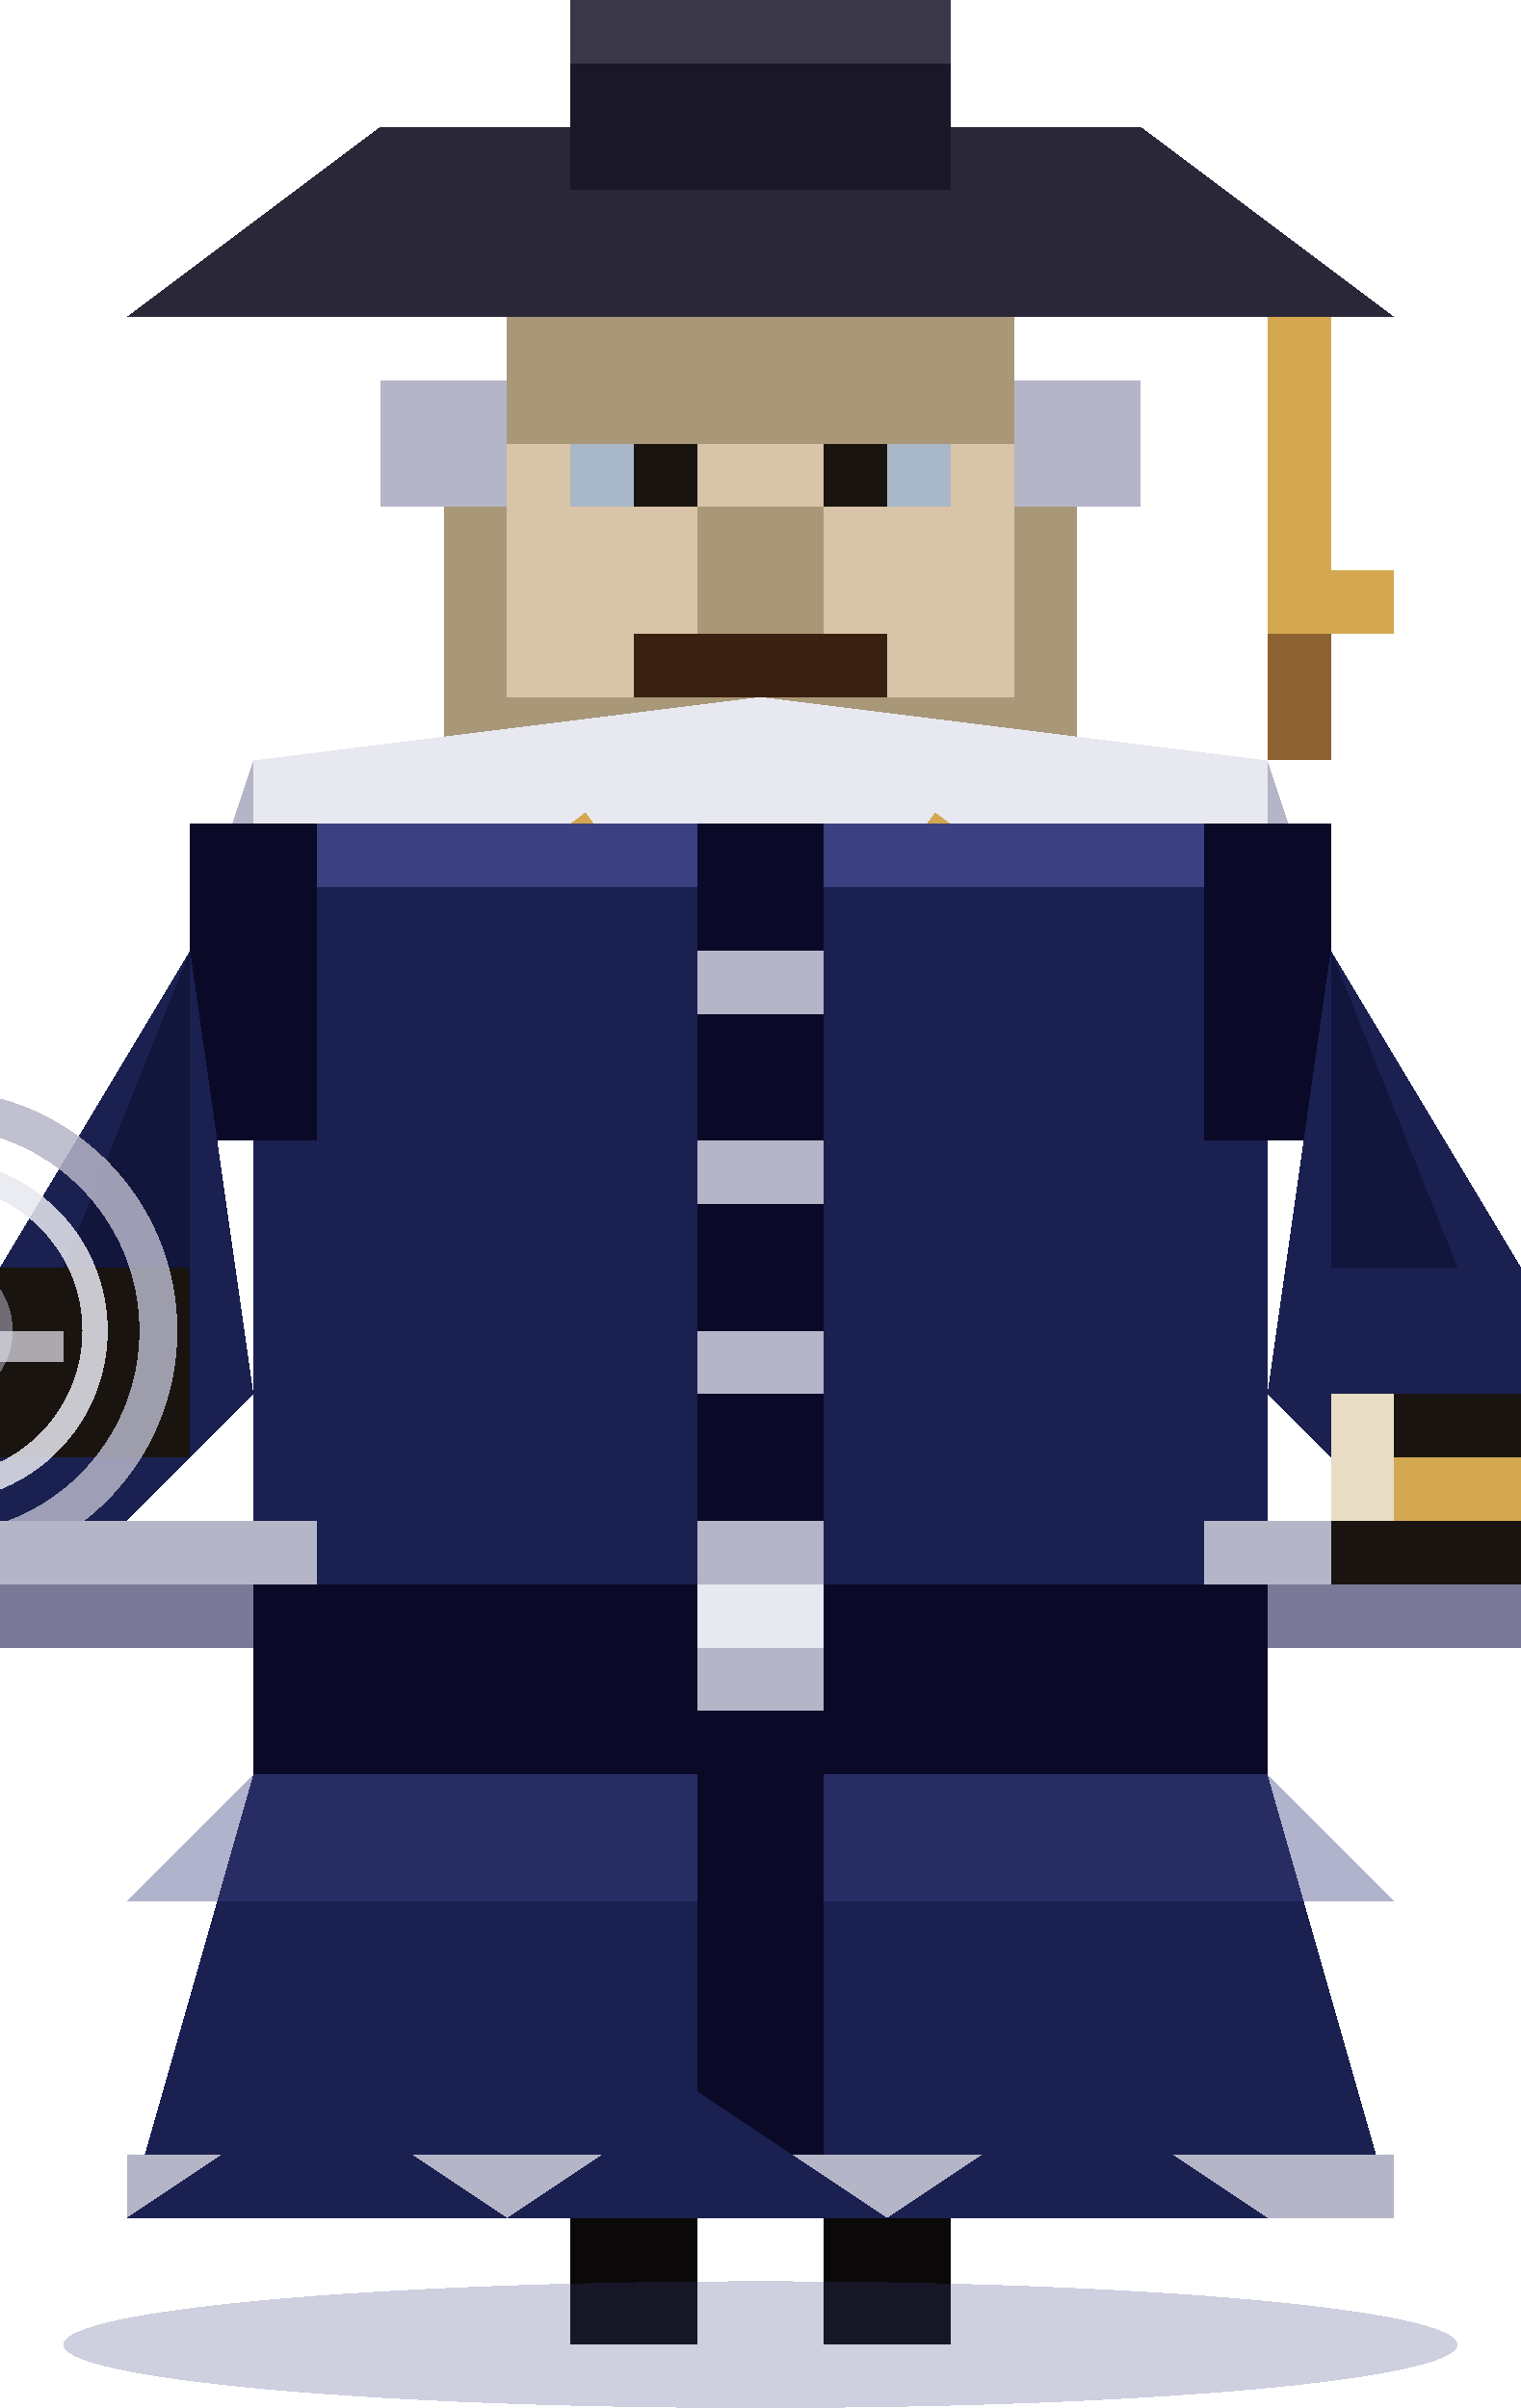
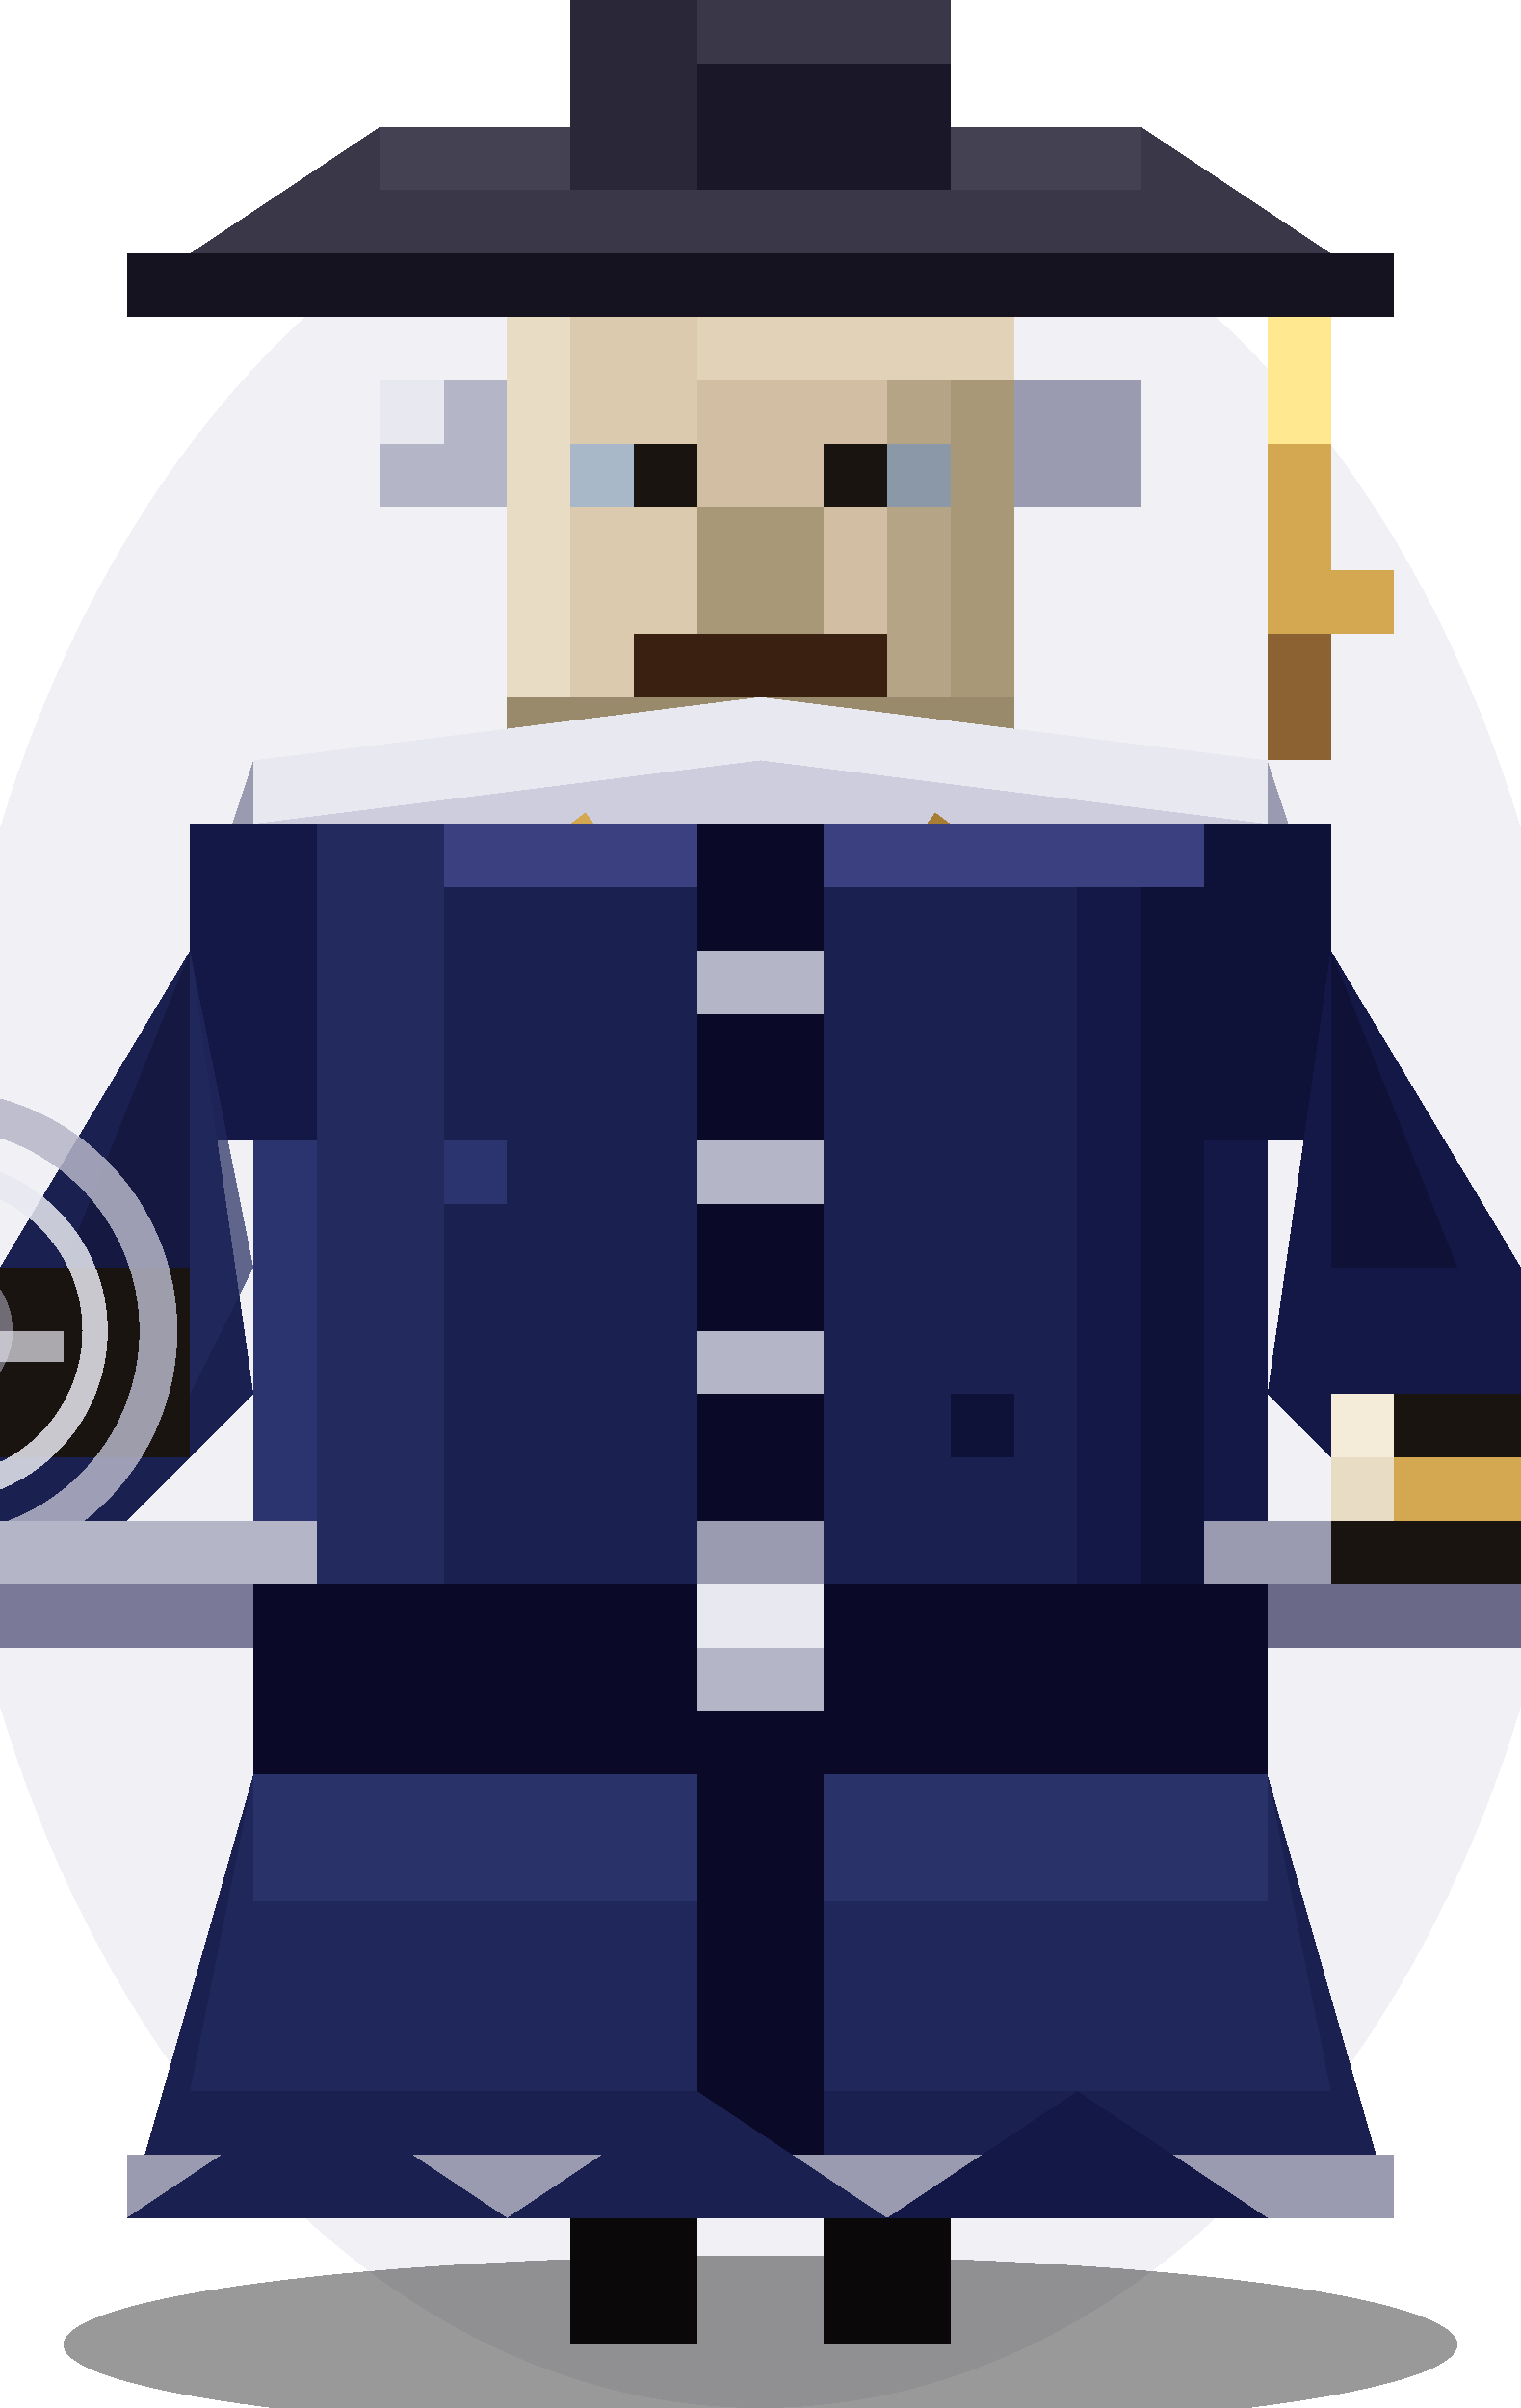
<svg xmlns="http://www.w3.org/2000/svg" viewBox="0 0 24 38" shape-rendering="crispEdges" preserveAspectRatio="xMidYMax meet" aria-label="The Magistrate">
-   <polygon points="6,2 18,2 22,5 2,5" fill="#1a1828" />
-   <polygon points="6,2 18,2 22,5 2,5" fill="#3a3848" opacity="0.5" />
+   <ellipse cx="12" cy="20" rx="13" ry="18" fill="#3a4080" opacity="0.08" />
+   <ellipse cx="12" cy="37" rx="11" ry="1.4" fill="#000" opacity="0.4" />
+   <polygon points="6,2 18,2 22,5 2,5" fill="#2a2838" />
+   <polygon points="6,2 18,2 21,4 3,4" fill="#3a3848" />
+   <polygon points="6,2 18,2 18,3 6,3" fill="#4a4858" opacity="0.6" />
+   <rect x="2" y="4" width="20" height="1" fill="#15131f" />
  <rect x="9" y="0" width="6" height="3" fill="#1a1828" />
  <rect x="9" y="0" width="6" height="1" fill="#3a3848" />
+   <rect x="9" y="0" width="2" height="3" fill="#2a2838" />
  <rect x="11" y="-2" width="2" height="2" fill="#8c6232" />
  <circle cx="12" cy="-2" r="1.5" fill="#d4a850" />
  <circle cx="12" cy="-2" r="0.7" fill="#ffe890" />
  <rect x="20" y="5" width="1" height="4" fill="#d4a850" />
+   <rect x="20" y="5" width="1" height="2" fill="#ffe890" />
  <rect x="20" y="9" width="2" height="1" fill="#d4a850" />
  <rect x="20" y="10" width="1" height="2" fill="#8c6232" />
-   <rect x="8" y="5" width="8" height="7" fill="#d8c4a8" />
-   <rect x="8" y="5" width="8" height="1" fill="#a89878" />
-   <rect x="8" y="11" width="8" height="1" fill="#a89878" />
-   <rect x="7" y="6" width="1" height="6" fill="#a89878" />
-   <rect x="16" y="6" width="1" height="6" fill="#a89878" />
+   <rect x="8" y="5" width="8" height="7" fill="#d2bea2" />
+   <rect x="8" y="5" width="8" height="1" fill="#e2d2b8" />
+   <rect x="8" y="5" width="3" height="7" fill="#dccaae" />
+   <rect x="8" y="5" width="1" height="6" fill="#e8dcc4" />
+   <rect x="14" y="6" width="2" height="6" fill="#b6a486" />
+   <rect x="15" y="6" width="1" height="6" fill="#a89878" />
+   <rect x="8" y="11" width="8" height="1" fill="#9a8a6c" />
  <rect x="6" y="6" width="2" height="2" fill="#b5b5c8" />
-   <rect x="16" y="6" width="2" height="2" fill="#b5b5c8" />
+   <rect x="16" y="6" width="2" height="2" fill="#9a9ab0" />
+   <rect x="6" y="6" width="1" height="1" fill="#e8e8f0" />
  <rect x="9" y="7" width="2" height="1" fill="#1a1410" />
  <rect x="13" y="7" width="2" height="1" fill="#1a1410" />
  <rect x="9" y="7" width="1" height="1" fill="#a8b8c8" />
-   <rect x="14" y="7" width="1" height="1" fill="#a8b8c8" />
-   <rect x="8" y="6" width="8" height="1" fill="#a89878" />
+   <rect x="14" y="7" width="1" height="1" fill="#8a98a8" />
  <rect x="11" y="8" width="2" height="2" fill="#a89878" />
  <rect x="10" y="10" width="4" height="1" fill="#3a2010" />
-   <polygon points="4,12 12,11 20,12 21,15 3,15" fill="#b5b5c8" />
+   <polygon points="4,12 12,11 20,12 21,15 3,15" fill="#9a9ab0" />
  <polygon points="4,12 12,11 20,12 20,13 4,13" fill="#e8e8f0" />
+   <polygon points="4,13 12,12 20,13 20,14 4,14" fill="#c2c2d4" opacity="0.7" />
  <line x1="9" y1="13" x2="12" y2="17" stroke="#d4a850" stroke-width="0.6" />
-   <line x1="15" y1="13" x2="12" y2="17" stroke="#d4a850" stroke-width="0.6" />
+   <line x1="15" y1="13" x2="12" y2="17" stroke="#a87e34" stroke-width="0.6" />
  <rect x="11" y="17" width="3" height="3" fill="#d4a850" />
  <rect x="11" y="17" width="3" height="1" fill="#ffe890" />
+   <rect x="11" y="17" width="1" height="1" fill="#fff4c8" />
  <rect x="12" y="18" width="1" height="1" fill="#5a3c1c" />
  <rect x="4" y="13" width="16" height="15" fill="#1a2050" />
  <rect x="4" y="13" width="16" height="1" fill="#3a4080" />
+   <rect x="4" y="13" width="3" height="15" fill="#222a5e" />
+   <rect x="4" y="13" width="1" height="15" fill="#2c3470" />
+   <rect x="17" y="14" width="3" height="14" fill="#141846" />
+   <rect x="18" y="14" width="1" height="14" fill="#0e1138" />
+   <rect x="11" y="13" width="2" height="15" fill="#0a0a28" />
  <rect x="4" y="27" width="16" height="1" fill="#0a0a28" />
-   <rect x="11" y="13" width="2" height="15" fill="#0a0a28" />
+   <rect x="7" y="18" width="1" height="1" fill="#2c3470" />
+   <rect x="15" y="22" width="1" height="1" fill="#0e1138" />
  <rect x="11" y="15" width="2" height="1" fill="#b5b5c8" />
  <rect x="11" y="18" width="2" height="1" fill="#b5b5c8" />
  <rect x="11" y="21" width="2" height="1" fill="#b5b5c8" />
-   <rect x="11" y="24" width="2" height="1" fill="#b5b5c8" />
-   <rect x="3" y="13" width="2" height="5" fill="#0a0a28" />
-   <rect x="19" y="13" width="2" height="5" fill="#0a0a28" />
+   <rect x="11" y="24" width="2" height="1" fill="#9a9ab0" />
+   <rect x="3" y="13" width="2" height="5" fill="#141846" />
+   <rect x="19" y="13" width="2" height="5" fill="#0e1138" />
  <polygon points="3,15 0,20 0,26 4,22" fill="#1a2050" />
-   <polygon points="21,15 24,20 24,26 20,22" fill="#1a2050" />
+   <polygon points="3,15 1,20 3,22 4,20" fill="#222a5e" opacity="0.7" />
+   <polygon points="21,15 24,20 24,26 20,22" fill="#141846" />
  <polygon points="3,15 1,20 3,20" fill="#0a0a28" opacity="0.5" />
  <polygon points="21,15 23,20 21,20" fill="#0a0a28" opacity="0.5" />
  <rect x="0" y="24" width="5" height="1" fill="#b5b5c8" />
-   <rect x="19" y="24" width="5" height="1" fill="#b5b5c8" />
+   <rect x="19" y="24" width="5" height="1" fill="#9a9ab0" />
  <rect x="0" y="25" width="5" height="1" fill="#7a7a98" />
-   <rect x="19" y="25" width="5" height="1" fill="#7a7a98" />
+   <rect x="19" y="25" width="5" height="1" fill="#6a6a88" />
  <rect x="0" y="20" width="3" height="3" fill="#1a1410" />
  <rect x="-1" y="20" width="1" height="3" fill="#1a1410" />
  <polygon points="0,20 -2,18 -1,21" fill="#1a1410" />
  <polygon points="0,23 -2,25 -1,22" fill="#1a1410" />
  <circle cx="-1" cy="21" r="3.5" fill="none" stroke="#b5b5c8" stroke-width="0.6" opacity="0.85" />
  <circle cx="-1" cy="21" r="2.5" fill="none" stroke="#e8e8f0" stroke-width="0.4" opacity="0.85" />
  <circle cx="-1" cy="21" r="1.2" fill="#b5b5c8" opacity="0.55" />
  <rect x="-3" y="21" width="4" height="0.5" fill="#e8e8f0" opacity="0.7" />
  <rect x="-1" y="19" width="0.5" height="4" fill="#e8e8f0" opacity="0.7" />
  <rect x="21" y="22" width="3" height="3" fill="#1a1410" />
  <rect x="21" y="22" width="1" height="2" fill="#e8dcc4" />
+   <rect x="21" y="22" width="1" height="1" fill="#f4ecd8" />
  <rect x="22" y="23" width="2" height="1" fill="#d4a850" />
  <rect x="4" y="25" width="16" height="2" fill="#0a0a28" />
  <rect x="11" y="25" width="2" height="2" fill="#b5b5c8" />
  <rect x="11" y="25" width="2" height="1" fill="#e8e8f0" />
  <polygon points="4,28 20,28 22,35 2,35" fill="#1a2050" />
-   <polygon points="4,28 20,28 22,30 2,30" fill="#3a4080" opacity="0.4" />
+   <polygon points="4,28 20,28 21,33 3,33" fill="#222a5e" opacity="0.8" />
+   <polygon points="4,28 20,28 20,30 4,30" fill="#3a4080" opacity="0.4" />
  <rect x="11" y="28" width="2" height="7" fill="#0a0a28" />
-   <rect x="2" y="34" width="20" height="1" fill="#b5b5c8" />
+   <rect x="2" y="34" width="20" height="1" fill="#9a9ab0" />
  <polygon points="2,35 5,33 8,35" fill="#1a2050" />
  <polygon points="8,35 11,33 14,35" fill="#1a2050" />
-   <polygon points="14,35 17,33 20,35" fill="#1a2050" />
+   <polygon points="14,35 17,33 20,35" fill="#141846" />
  <rect x="9" y="35" width="2" height="2" fill="#0a0808" />
  <rect x="13" y="35" width="2" height="2" fill="#0a0808" />
-   <ellipse cx="12" cy="37" rx="11" ry="1" fill="#3a4080" opacity="0.25" />
</svg>
